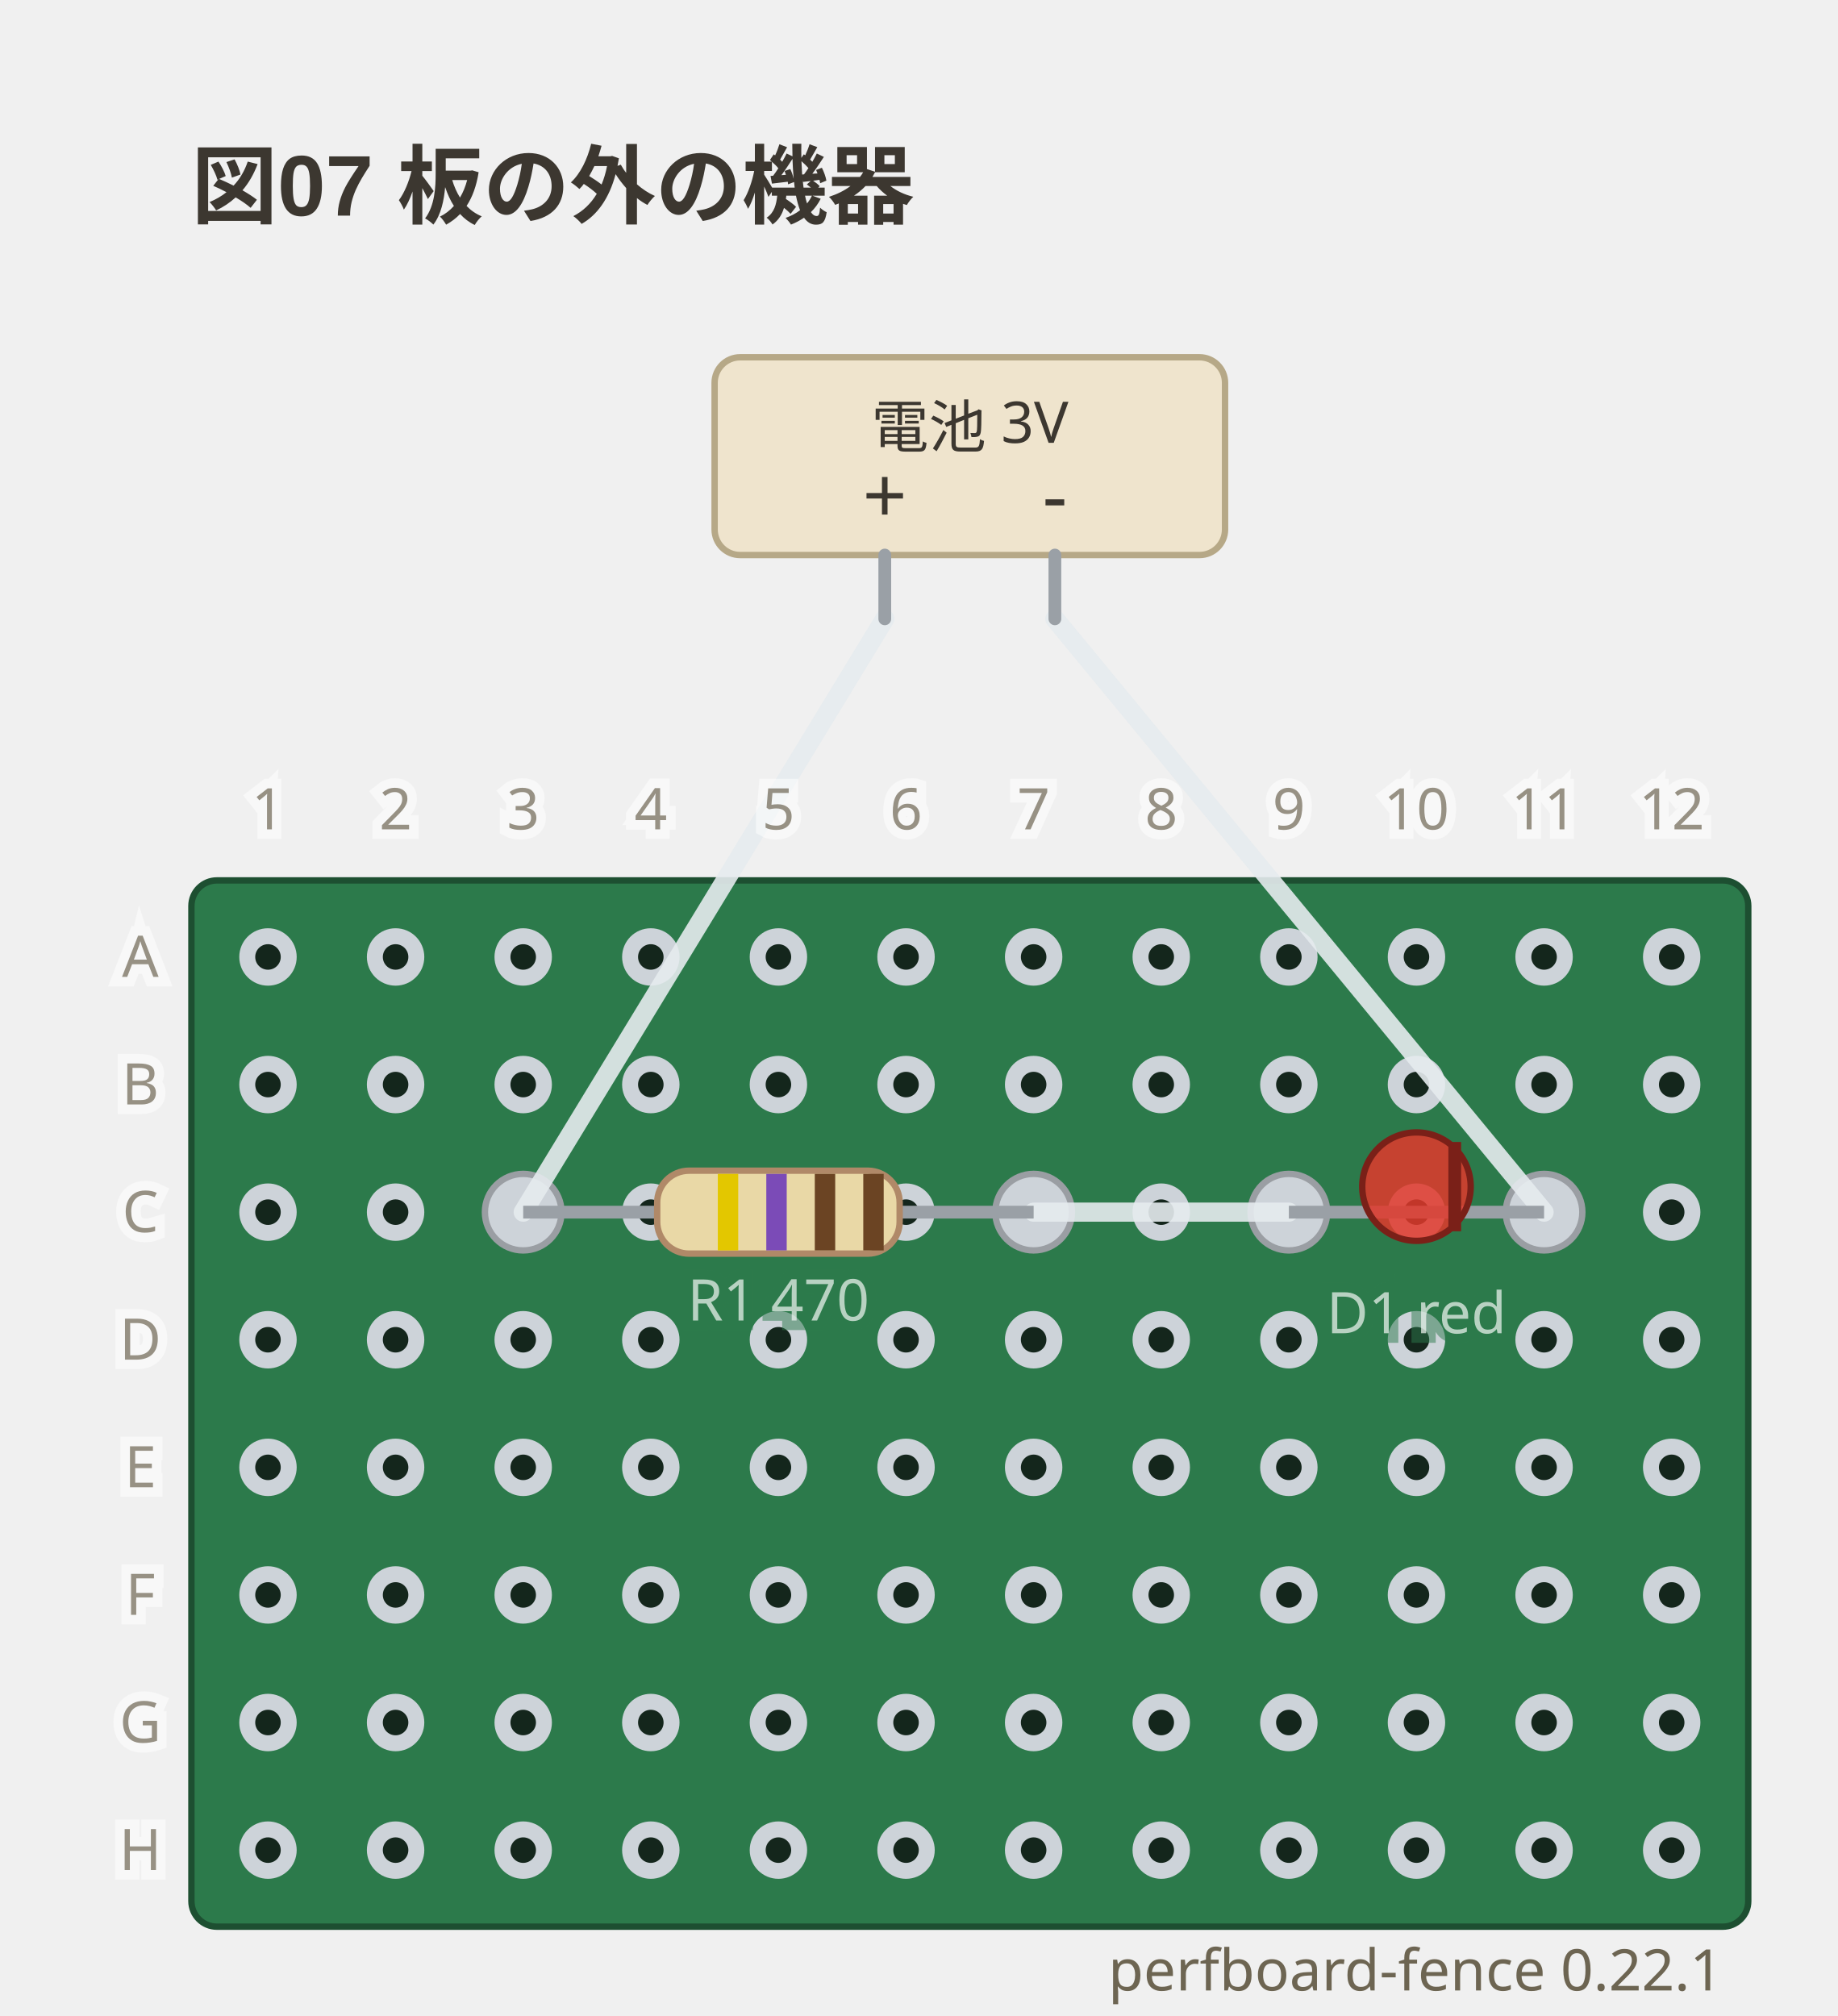
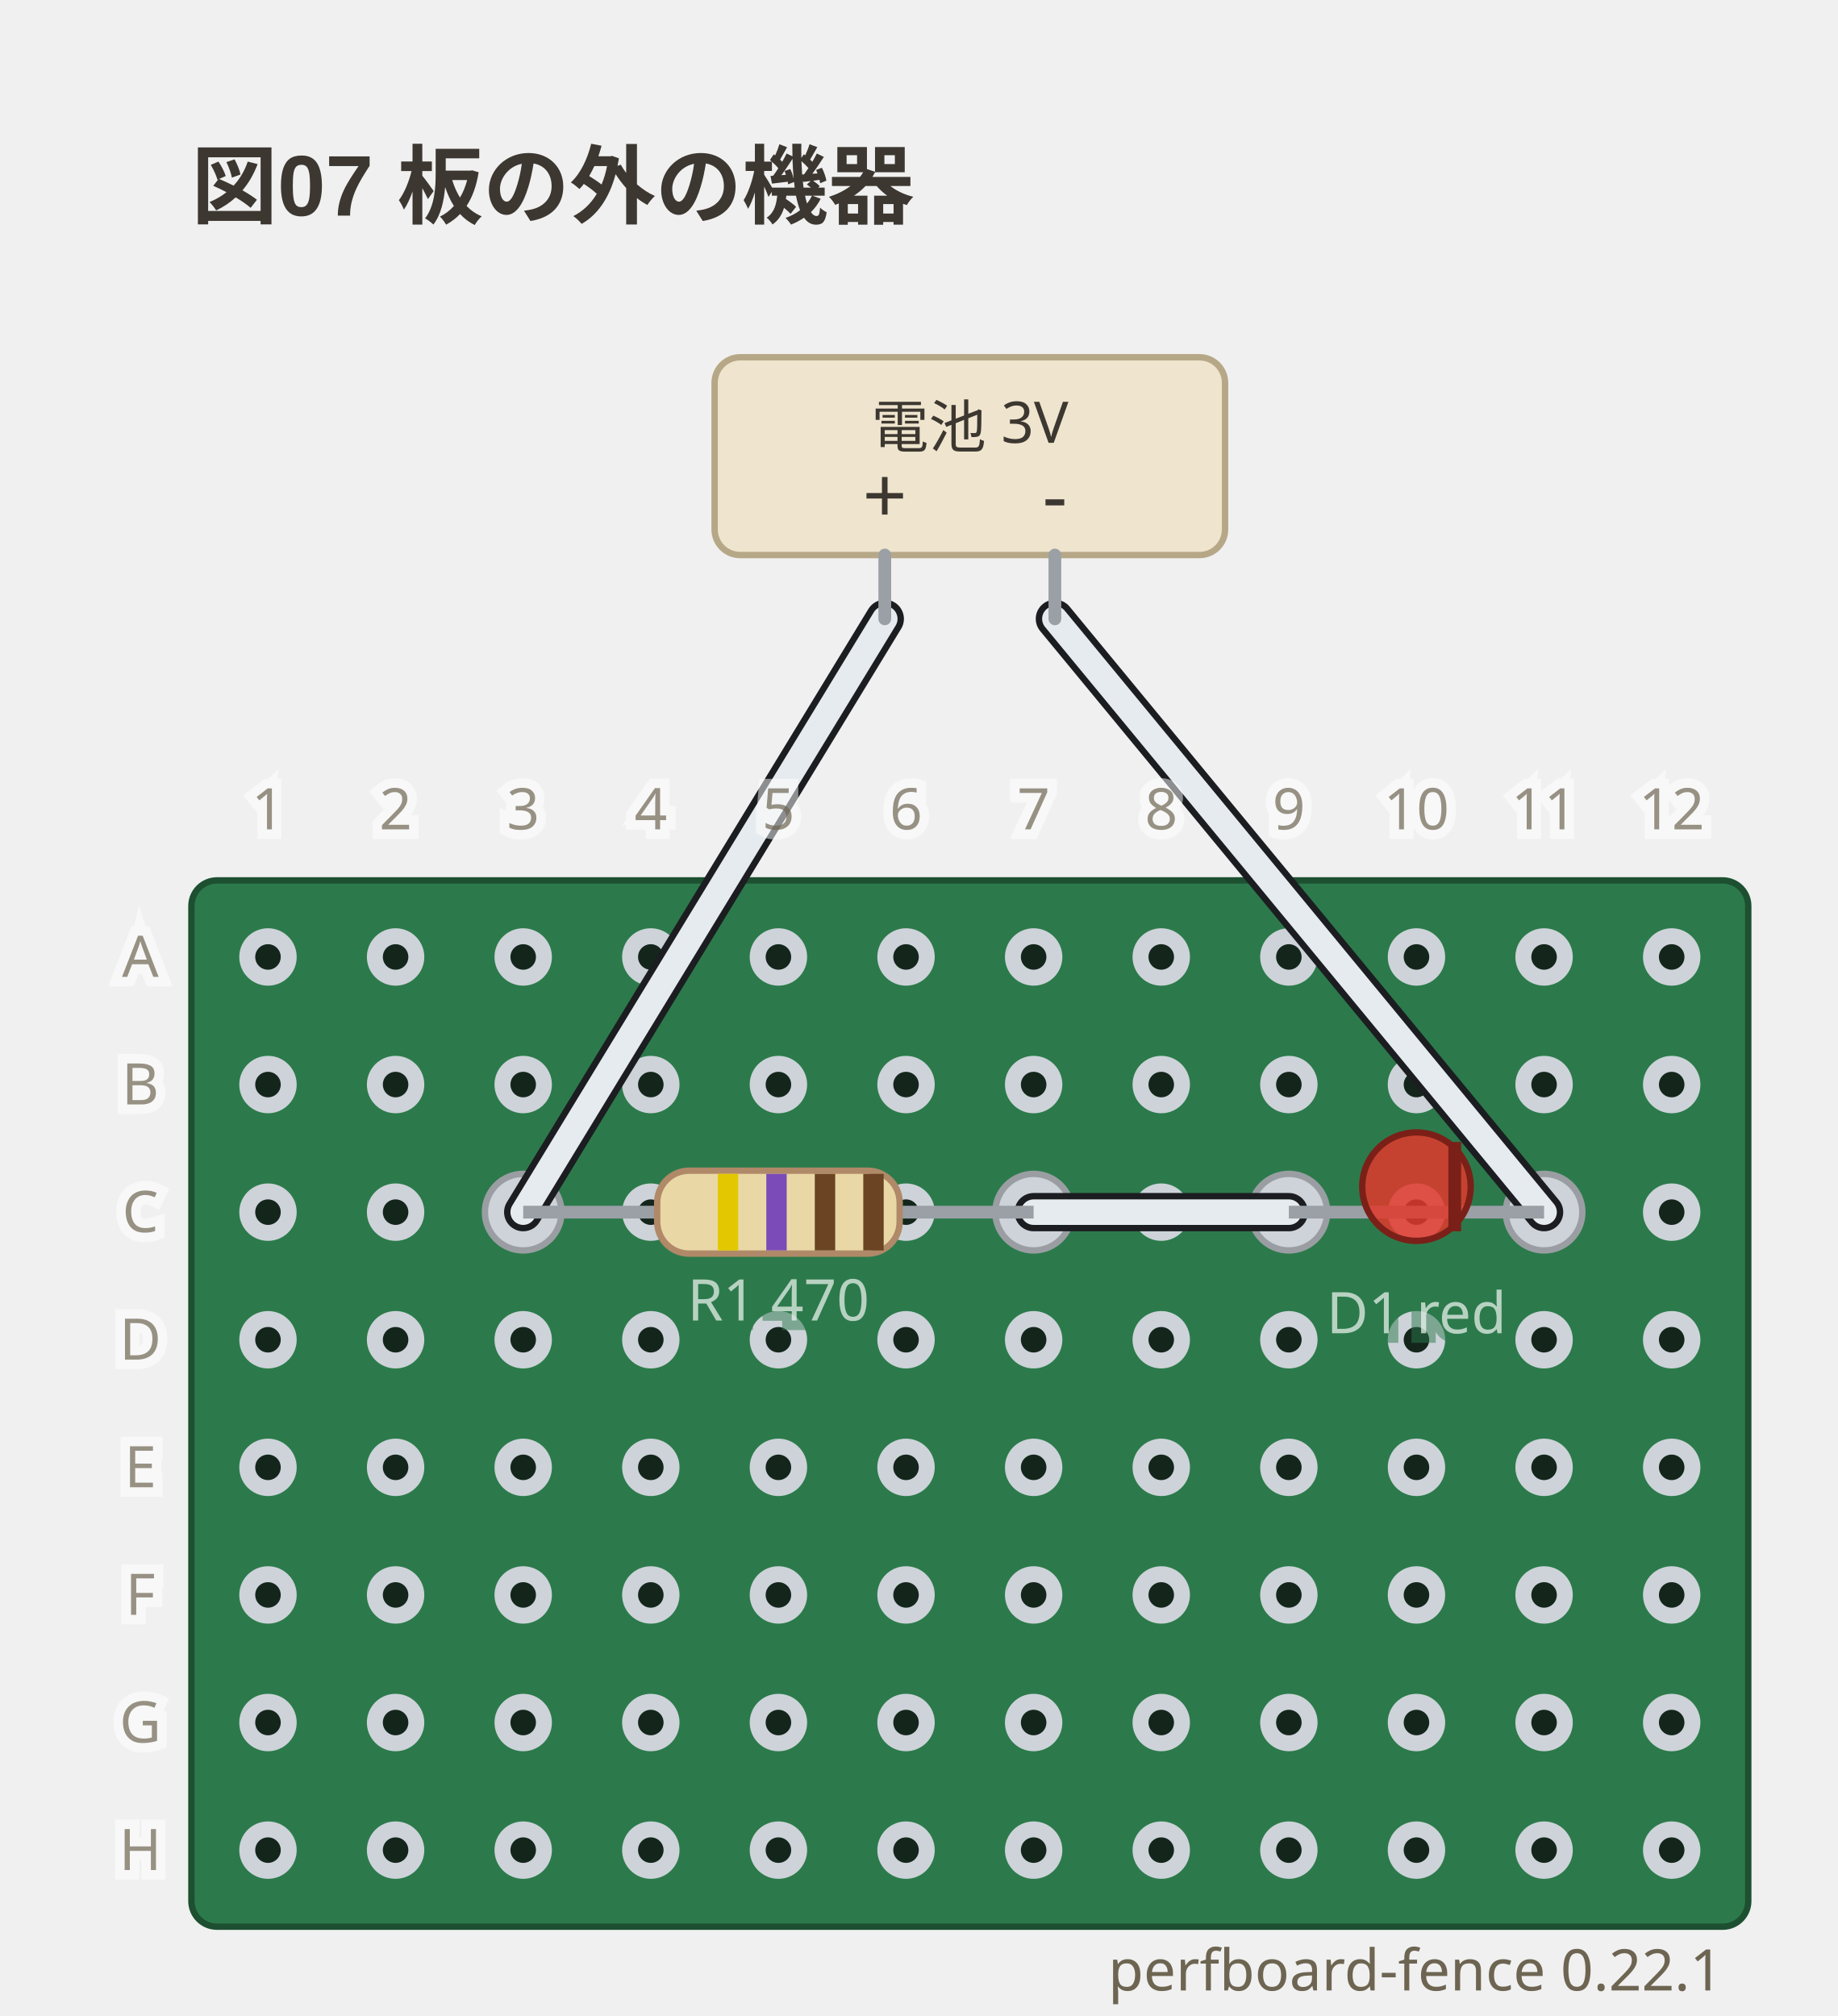
<svg xmlns="http://www.w3.org/2000/svg" viewBox="0 0 288 316" width="288" height="316" data-perfboard-fence="0.22.1" role="img">
  <text x="30" y="34" text-anchor="start" font-family="'Segoe UI', 'Helvetica Neue', Arial, 'Noto Sans', 'Hiragino Sans', 'Yu Gothic UI', 'Noto Sans CJK JP', sans-serif" fill="#3c3730" font-size="13.5" font-weight="600">図07 板の外の機器</text>
  <rect x="30" y="138" width="244" height="164" rx="4" fill="#2c7a4b" stroke="#1d4f31" stroke-width="1" />
  <circle cx="42" cy="150" r="3.25" fill="#14261c" stroke="#cdd3d9" stroke-width="2.5" />
  <circle cx="62" cy="150" r="3.25" fill="#14261c" stroke="#cdd3d9" stroke-width="2.5" />
  <circle cx="82" cy="150" r="3.25" fill="#14261c" stroke="#cdd3d9" stroke-width="2.5" />
  <circle cx="102" cy="150" r="3.25" fill="#14261c" stroke="#cdd3d9" stroke-width="2.5" />
  <circle cx="122" cy="150" r="3.25" fill="#14261c" stroke="#cdd3d9" stroke-width="2.5" />
  <circle cx="142" cy="150" r="3.25" fill="#14261c" stroke="#cdd3d9" stroke-width="2.5" />
  <circle cx="162" cy="150" r="3.25" fill="#14261c" stroke="#cdd3d9" stroke-width="2.5" />
  <circle cx="182" cy="150" r="3.25" fill="#14261c" stroke="#cdd3d9" stroke-width="2.5" />
  <circle cx="202" cy="150" r="3.25" fill="#14261c" stroke="#cdd3d9" stroke-width="2.5" />
  <circle cx="222" cy="150" r="3.25" fill="#14261c" stroke="#cdd3d9" stroke-width="2.5" />
  <circle cx="242" cy="150" r="3.25" fill="#14261c" stroke="#cdd3d9" stroke-width="2.5" />
  <circle cx="262" cy="150" r="3.25" fill="#14261c" stroke="#cdd3d9" stroke-width="2.5" />
  <circle cx="42" cy="170" r="3.25" fill="#14261c" stroke="#cdd3d9" stroke-width="2.5" />
  <circle cx="62" cy="170" r="3.25" fill="#14261c" stroke="#cdd3d9" stroke-width="2.5" />
  <circle cx="82" cy="170" r="3.25" fill="#14261c" stroke="#cdd3d9" stroke-width="2.5" />
  <circle cx="102" cy="170" r="3.25" fill="#14261c" stroke="#cdd3d9" stroke-width="2.5" />
  <circle cx="122" cy="170" r="3.25" fill="#14261c" stroke="#cdd3d9" stroke-width="2.5" />
  <circle cx="142" cy="170" r="3.25" fill="#14261c" stroke="#cdd3d9" stroke-width="2.5" />
  <circle cx="162" cy="170" r="3.25" fill="#14261c" stroke="#cdd3d9" stroke-width="2.5" />
  <circle cx="182" cy="170" r="3.25" fill="#14261c" stroke="#cdd3d9" stroke-width="2.5" />
  <circle cx="202" cy="170" r="3.25" fill="#14261c" stroke="#cdd3d9" stroke-width="2.5" />
  <circle cx="222" cy="170" r="3.25" fill="#14261c" stroke="#cdd3d9" stroke-width="2.5" />
  <circle cx="242" cy="170" r="3.25" fill="#14261c" stroke="#cdd3d9" stroke-width="2.5" />
  <circle cx="262" cy="170" r="3.25" fill="#14261c" stroke="#cdd3d9" stroke-width="2.5" />
  <circle cx="42" cy="190" r="3.25" fill="#14261c" stroke="#cdd3d9" stroke-width="2.5" />
  <circle cx="62" cy="190" r="3.25" fill="#14261c" stroke="#cdd3d9" stroke-width="2.5" />
  <circle cx="82" cy="190" r="3.25" fill="#14261c" stroke="#cdd3d9" stroke-width="2.5" />
  <circle cx="102" cy="190" r="3.25" fill="#14261c" stroke="#cdd3d9" stroke-width="2.5" />
  <circle cx="122" cy="190" r="3.25" fill="#14261c" stroke="#cdd3d9" stroke-width="2.5" />
  <circle cx="142" cy="190" r="3.25" fill="#14261c" stroke="#cdd3d9" stroke-width="2.5" />
  <circle cx="162" cy="190" r="3.25" fill="#14261c" stroke="#cdd3d9" stroke-width="2.5" />
  <circle cx="182" cy="190" r="3.25" fill="#14261c" stroke="#cdd3d9" stroke-width="2.5" />
  <circle cx="202" cy="190" r="3.25" fill="#14261c" stroke="#cdd3d9" stroke-width="2.5" />
  <circle cx="222" cy="190" r="3.25" fill="#14261c" stroke="#cdd3d9" stroke-width="2.5" />
  <circle cx="242" cy="190" r="3.25" fill="#14261c" stroke="#cdd3d9" stroke-width="2.5" />
  <circle cx="262" cy="190" r="3.25" fill="#14261c" stroke="#cdd3d9" stroke-width="2.5" />
  <circle cx="42" cy="210" r="3.25" fill="#14261c" stroke="#cdd3d9" stroke-width="2.5" />
  <circle cx="62" cy="210" r="3.25" fill="#14261c" stroke="#cdd3d9" stroke-width="2.5" />
  <circle cx="82" cy="210" r="3.25" fill="#14261c" stroke="#cdd3d9" stroke-width="2.5" />
  <circle cx="102" cy="210" r="3.25" fill="#14261c" stroke="#cdd3d9" stroke-width="2.5" />
  <circle cx="122" cy="210" r="3.25" fill="#14261c" stroke="#cdd3d9" stroke-width="2.5" />
  <circle cx="142" cy="210" r="3.25" fill="#14261c" stroke="#cdd3d9" stroke-width="2.5" />
  <circle cx="162" cy="210" r="3.25" fill="#14261c" stroke="#cdd3d9" stroke-width="2.5" />
  <circle cx="182" cy="210" r="3.25" fill="#14261c" stroke="#cdd3d9" stroke-width="2.5" />
  <circle cx="202" cy="210" r="3.25" fill="#14261c" stroke="#cdd3d9" stroke-width="2.5" />
  <circle cx="222" cy="210" r="3.25" fill="#14261c" stroke="#cdd3d9" stroke-width="2.5" />
  <circle cx="242" cy="210" r="3.25" fill="#14261c" stroke="#cdd3d9" stroke-width="2.5" />
  <circle cx="262" cy="210" r="3.25" fill="#14261c" stroke="#cdd3d9" stroke-width="2.5" />
  <circle cx="42" cy="230" r="3.25" fill="#14261c" stroke="#cdd3d9" stroke-width="2.5" />
  <circle cx="62" cy="230" r="3.25" fill="#14261c" stroke="#cdd3d9" stroke-width="2.5" />
  <circle cx="82" cy="230" r="3.25" fill="#14261c" stroke="#cdd3d9" stroke-width="2.5" />
  <circle cx="102" cy="230" r="3.25" fill="#14261c" stroke="#cdd3d9" stroke-width="2.5" />
  <circle cx="122" cy="230" r="3.25" fill="#14261c" stroke="#cdd3d9" stroke-width="2.5" />
  <circle cx="142" cy="230" r="3.25" fill="#14261c" stroke="#cdd3d9" stroke-width="2.5" />
  <circle cx="162" cy="230" r="3.25" fill="#14261c" stroke="#cdd3d9" stroke-width="2.5" />
  <circle cx="182" cy="230" r="3.25" fill="#14261c" stroke="#cdd3d9" stroke-width="2.5" />
  <circle cx="202" cy="230" r="3.25" fill="#14261c" stroke="#cdd3d9" stroke-width="2.5" />
  <circle cx="222" cy="230" r="3.25" fill="#14261c" stroke="#cdd3d9" stroke-width="2.5" />
  <circle cx="242" cy="230" r="3.25" fill="#14261c" stroke="#cdd3d9" stroke-width="2.5" />
  <circle cx="262" cy="230" r="3.25" fill="#14261c" stroke="#cdd3d9" stroke-width="2.5" />
  <circle cx="42" cy="250" r="3.25" fill="#14261c" stroke="#cdd3d9" stroke-width="2.5" />
  <circle cx="62" cy="250" r="3.25" fill="#14261c" stroke="#cdd3d9" stroke-width="2.5" />
  <circle cx="82" cy="250" r="3.25" fill="#14261c" stroke="#cdd3d9" stroke-width="2.5" />
  <circle cx="102" cy="250" r="3.25" fill="#14261c" stroke="#cdd3d9" stroke-width="2.5" />
  <circle cx="122" cy="250" r="3.25" fill="#14261c" stroke="#cdd3d9" stroke-width="2.5" />
  <circle cx="142" cy="250" r="3.25" fill="#14261c" stroke="#cdd3d9" stroke-width="2.5" />
  <circle cx="162" cy="250" r="3.25" fill="#14261c" stroke="#cdd3d9" stroke-width="2.5" />
  <circle cx="182" cy="250" r="3.25" fill="#14261c" stroke="#cdd3d9" stroke-width="2.5" />
  <circle cx="202" cy="250" r="3.25" fill="#14261c" stroke="#cdd3d9" stroke-width="2.5" />
  <circle cx="222" cy="250" r="3.25" fill="#14261c" stroke="#cdd3d9" stroke-width="2.5" />
  <circle cx="242" cy="250" r="3.25" fill="#14261c" stroke="#cdd3d9" stroke-width="2.5" />
  <circle cx="262" cy="250" r="3.25" fill="#14261c" stroke="#cdd3d9" stroke-width="2.5" />
  <circle cx="42" cy="270" r="3.25" fill="#14261c" stroke="#cdd3d9" stroke-width="2.5" />
  <circle cx="62" cy="270" r="3.25" fill="#14261c" stroke="#cdd3d9" stroke-width="2.5" />
  <circle cx="82" cy="270" r="3.25" fill="#14261c" stroke="#cdd3d9" stroke-width="2.5" />
  <circle cx="102" cy="270" r="3.25" fill="#14261c" stroke="#cdd3d9" stroke-width="2.5" />
  <circle cx="122" cy="270" r="3.25" fill="#14261c" stroke="#cdd3d9" stroke-width="2.5" />
  <circle cx="142" cy="270" r="3.25" fill="#14261c" stroke="#cdd3d9" stroke-width="2.5" />
  <circle cx="162" cy="270" r="3.25" fill="#14261c" stroke="#cdd3d9" stroke-width="2.5" />
  <circle cx="182" cy="270" r="3.25" fill="#14261c" stroke="#cdd3d9" stroke-width="2.5" />
  <circle cx="202" cy="270" r="3.25" fill="#14261c" stroke="#cdd3d9" stroke-width="2.5" />
  <circle cx="222" cy="270" r="3.25" fill="#14261c" stroke="#cdd3d9" stroke-width="2.5" />
  <circle cx="242" cy="270" r="3.25" fill="#14261c" stroke="#cdd3d9" stroke-width="2.5" />
  <circle cx="262" cy="270" r="3.25" fill="#14261c" stroke="#cdd3d9" stroke-width="2.5" />
  <circle cx="42" cy="290" r="3.25" fill="#14261c" stroke="#cdd3d9" stroke-width="2.5" />
  <circle cx="62" cy="290" r="3.25" fill="#14261c" stroke="#cdd3d9" stroke-width="2.5" />
  <circle cx="82" cy="290" r="3.25" fill="#14261c" stroke="#cdd3d9" stroke-width="2.5" />
  <circle cx="102" cy="290" r="3.25" fill="#14261c" stroke="#cdd3d9" stroke-width="2.5" />
  <circle cx="122" cy="290" r="3.25" fill="#14261c" stroke="#cdd3d9" stroke-width="2.5" />
  <circle cx="142" cy="290" r="3.25" fill="#14261c" stroke="#cdd3d9" stroke-width="2.5" />
  <circle cx="162" cy="290" r="3.25" fill="#14261c" stroke="#cdd3d9" stroke-width="2.5" />
  <circle cx="182" cy="290" r="3.25" fill="#14261c" stroke="#cdd3d9" stroke-width="2.5" />
  <circle cx="202" cy="290" r="3.25" fill="#14261c" stroke="#cdd3d9" stroke-width="2.5" />
  <circle cx="222" cy="290" r="3.25" fill="#14261c" stroke="#cdd3d9" stroke-width="2.5" />
  <circle cx="242" cy="290" r="3.25" fill="#14261c" stroke="#cdd3d9" stroke-width="2.5" />
  <circle cx="262" cy="290" r="3.25" fill="#14261c" stroke="#cdd3d9" stroke-width="2.5" />
  <circle cx="82" cy="190" r="6" fill="#cdd3d9" stroke="#9a9ea3" stroke-width="1" />
  <circle cx="162" cy="190" r="6" fill="#cdd3d9" stroke="#9a9ea3" stroke-width="1" />
  <circle cx="202" cy="190" r="6" fill="#cdd3d9" stroke="#9a9ea3" stroke-width="1" />
  <circle cx="242" cy="190" r="6" fill="#cdd3d9" stroke="#9a9ea3" stroke-width="1" />
-   <line x1="162" y1="190" x2="202" y2="190" stroke="#e6ebef" stroke-width="3" stroke-linecap="round" stroke-opacity="0.9" />
-   <line x1="138.67" y1="97" x2="82" y2="190" stroke="#e6ebef" stroke-width="3" stroke-linecap="round" stroke-opacity="0.9" />
-   <line x1="165.33" y1="97" x2="242" y2="190" stroke="#e6ebef" stroke-width="3" stroke-linecap="round" stroke-opacity="0.9" />
+   <line x1="162" y1="190" x2="202" y2="190" class="cf-wire-outline" stroke="#1b1d21" stroke-width="6" stroke-linecap="round" pointer-events="none" />
+   <line x1="162" y1="190" x2="202" y2="190" stroke="#e6ebef" stroke-width="4" stroke-linecap="round" stroke-opacity="1" />
+   <line x1="138.67" y1="97" x2="82" y2="190" class="cf-wire-outline" stroke="#1b1d21" stroke-width="6" stroke-linecap="round" pointer-events="none" />
+   <line x1="165.33" y1="97" x2="242" y2="190" class="cf-wire-outline" stroke="#1b1d21" stroke-width="6" stroke-linecap="round" pointer-events="none" />
+   <line x1="138.67" y1="97" x2="82" y2="190" stroke="#e6ebef" stroke-width="4" stroke-linecap="round" stroke-opacity="1" />
+   <line x1="165.33" y1="97" x2="242" y2="190" stroke="#e6ebef" stroke-width="4" stroke-linecap="round" stroke-opacity="1" />
  <rect x="112" y="56" width="80" height="31" rx="4" fill="#efe4cd" stroke="#b6a887" stroke-width="1" />
  <line x1="138.67" y1="87" x2="138.67" y2="97" stroke="#9aa0a6" stroke-width="2" stroke-linecap="round" />
  <text x="138.67" y="82" text-anchor="middle" font-family="ui-sans-serif, system-ui, sans-serif" fill="#3c3730" font-size="12.15">+</text>
  <line x1="165.33" y1="87" x2="165.33" y2="97" stroke="#9aa0a6" stroke-width="2" stroke-linecap="round" />
  <text x="165.33" y="82" text-anchor="middle" font-family="ui-sans-serif, system-ui, sans-serif" fill="#3c3730" font-size="12.15">-</text>
  <text x="152" y="67" text-anchor="middle" font-family="ui-sans-serif, system-ui, sans-serif" fill="#3c3730" font-size="9" dominant-baseline="middle">電池 3V</text>
  <line x1="82" y1="190" x2="162" y2="190" stroke="#9aa0a6" stroke-width="2" />
  <g transform="translate(122 190) rotate(0)">
    <rect x="-19" y="-6.5" width="38" height="13" rx="5" fill="#e9d8a6" stroke="#b08968" />
    <rect x="-9.5" y="-6" width="3.2" height="12" fill="#e3c700" />
    <rect x="-1.9" y="-6" width="3.2" height="12" fill="#7b4bb7" />
    <rect x="5.7" y="-6" width="3.2" height="12" fill="#6b4423" />
    <rect x="13.3" y="-6" width="3.2" height="12" fill="#6b4423" />
  </g>
  <text x="122" y="206.98" text-anchor="middle" font-family="ui-sans-serif, system-ui, sans-serif" stroke="#2c7a4b" stroke-width="3" fill="#2c7a4b" font-size="9" opacity="0.5" aria-hidden="true">R1 470</text>
  <text x="122" y="206.98" text-anchor="middle" font-family="ui-sans-serif, system-ui, sans-serif" fill="#f4f8f5" font-size="9" opacity="0.7">R1 470</text>
  <line x1="202" y1="190" x2="242" y2="190" stroke="#9aa0a6" stroke-width="2" />
  <g transform="translate(222 190) rotate(0)">
    <circle cx="0" cy="-4" r="8.5" fill="#e0392c" fill-opacity="0.85" stroke="#7a2018" />
    <line x1="6" y1="-11" x2="6" y2="3" stroke="#7a2018" stroke-width="2" />
  </g>
  <text x="222" y="208.98" text-anchor="middle" font-family="ui-sans-serif, system-ui, sans-serif" stroke="#2c7a4b" stroke-width="3" fill="#2c7a4b" font-size="9" opacity="0.5" aria-hidden="true">D1 red</text>
  <text x="222" y="208.98" text-anchor="middle" font-family="ui-sans-serif, system-ui, sans-serif" fill="#f4f8f5" font-size="9" opacity="0.7">D1 red</text>
  <text x="22" y="150" text-anchor="middle" font-family="ui-sans-serif, system-ui, sans-serif" stroke="#ffffff" stroke-width="3" fill="#ffffff" font-size="9" dominant-baseline="middle" opacity="0.5" aria-hidden="true">A</text>
  <text x="22" y="150" text-anchor="middle" font-family="ui-sans-serif, system-ui, sans-serif" fill="#6d6552" font-size="9" dominant-baseline="middle" opacity="0.7">A</text>
  <text x="22" y="170" text-anchor="middle" font-family="ui-sans-serif, system-ui, sans-serif" stroke="#ffffff" stroke-width="3" fill="#ffffff" font-size="9" dominant-baseline="middle" opacity="0.5" aria-hidden="true">B</text>
  <text x="22" y="170" text-anchor="middle" font-family="ui-sans-serif, system-ui, sans-serif" fill="#6d6552" font-size="9" dominant-baseline="middle" opacity="0.7">B</text>
  <text x="22" y="190" text-anchor="middle" font-family="ui-sans-serif, system-ui, sans-serif" stroke="#ffffff" stroke-width="3" fill="#ffffff" font-size="9" dominant-baseline="middle" opacity="0.5" aria-hidden="true">C</text>
  <text x="22" y="190" text-anchor="middle" font-family="ui-sans-serif, system-ui, sans-serif" fill="#6d6552" font-size="9" dominant-baseline="middle" opacity="0.7">C</text>
  <text x="22" y="210" text-anchor="middle" font-family="ui-sans-serif, system-ui, sans-serif" stroke="#ffffff" stroke-width="3" fill="#ffffff" font-size="9" dominant-baseline="middle" opacity="0.5" aria-hidden="true">D</text>
  <text x="22" y="210" text-anchor="middle" font-family="ui-sans-serif, system-ui, sans-serif" fill="#6d6552" font-size="9" dominant-baseline="middle" opacity="0.7">D</text>
  <text x="22" y="230" text-anchor="middle" font-family="ui-sans-serif, system-ui, sans-serif" stroke="#ffffff" stroke-width="3" fill="#ffffff" font-size="9" dominant-baseline="middle" opacity="0.5" aria-hidden="true">E</text>
  <text x="22" y="230" text-anchor="middle" font-family="ui-sans-serif, system-ui, sans-serif" fill="#6d6552" font-size="9" dominant-baseline="middle" opacity="0.7">E</text>
  <text x="22" y="250" text-anchor="middle" font-family="ui-sans-serif, system-ui, sans-serif" stroke="#ffffff" stroke-width="3" fill="#ffffff" font-size="9" dominant-baseline="middle" opacity="0.5" aria-hidden="true">F</text>
  <text x="22" y="250" text-anchor="middle" font-family="ui-sans-serif, system-ui, sans-serif" fill="#6d6552" font-size="9" dominant-baseline="middle" opacity="0.7">F</text>
  <text x="22" y="270" text-anchor="middle" font-family="ui-sans-serif, system-ui, sans-serif" stroke="#ffffff" stroke-width="3" fill="#ffffff" font-size="9" dominant-baseline="middle" opacity="0.5" aria-hidden="true">G</text>
  <text x="22" y="270" text-anchor="middle" font-family="ui-sans-serif, system-ui, sans-serif" fill="#6d6552" font-size="9" dominant-baseline="middle" opacity="0.7">G</text>
  <text x="22" y="290" text-anchor="middle" font-family="ui-sans-serif, system-ui, sans-serif" stroke="#ffffff" stroke-width="3" fill="#ffffff" font-size="9" dominant-baseline="middle" opacity="0.5" aria-hidden="true">H</text>
  <text x="22" y="290" text-anchor="middle" font-family="ui-sans-serif, system-ui, sans-serif" fill="#6d6552" font-size="9" dominant-baseline="middle" opacity="0.7">H</text>
  <text x="42" y="130" text-anchor="middle" font-family="ui-sans-serif, system-ui, sans-serif" stroke="#ffffff" stroke-width="3" fill="#ffffff" font-size="9" opacity="0.5" aria-hidden="true">1</text>
  <text x="42" y="130" text-anchor="middle" font-family="ui-sans-serif, system-ui, sans-serif" fill="#6d6552" font-size="9" opacity="0.7">1</text>
  <text x="62" y="130" text-anchor="middle" font-family="ui-sans-serif, system-ui, sans-serif" stroke="#ffffff" stroke-width="3" fill="#ffffff" font-size="9" opacity="0.5" aria-hidden="true">2</text>
  <text x="62" y="130" text-anchor="middle" font-family="ui-sans-serif, system-ui, sans-serif" fill="#6d6552" font-size="9" opacity="0.7">2</text>
  <text x="82" y="130" text-anchor="middle" font-family="ui-sans-serif, system-ui, sans-serif" stroke="#ffffff" stroke-width="3" fill="#ffffff" font-size="9" opacity="0.5" aria-hidden="true">3</text>
  <text x="82" y="130" text-anchor="middle" font-family="ui-sans-serif, system-ui, sans-serif" fill="#6d6552" font-size="9" opacity="0.7">3</text>
  <text x="102" y="130" text-anchor="middle" font-family="ui-sans-serif, system-ui, sans-serif" stroke="#ffffff" stroke-width="3" fill="#ffffff" font-size="9" opacity="0.5" aria-hidden="true">4</text>
  <text x="102" y="130" text-anchor="middle" font-family="ui-sans-serif, system-ui, sans-serif" fill="#6d6552" font-size="9" opacity="0.7">4</text>
  <text x="122" y="130" text-anchor="middle" font-family="ui-sans-serif, system-ui, sans-serif" stroke="#ffffff" stroke-width="3" fill="#ffffff" font-size="9" opacity="0.5" aria-hidden="true">5</text>
  <text x="122" y="130" text-anchor="middle" font-family="ui-sans-serif, system-ui, sans-serif" fill="#6d6552" font-size="9" opacity="0.7">5</text>
  <text x="142" y="130" text-anchor="middle" font-family="ui-sans-serif, system-ui, sans-serif" stroke="#ffffff" stroke-width="3" fill="#ffffff" font-size="9" opacity="0.5" aria-hidden="true">6</text>
  <text x="142" y="130" text-anchor="middle" font-family="ui-sans-serif, system-ui, sans-serif" fill="#6d6552" font-size="9" opacity="0.7">6</text>
  <text x="162" y="130" text-anchor="middle" font-family="ui-sans-serif, system-ui, sans-serif" stroke="#ffffff" stroke-width="3" fill="#ffffff" font-size="9" opacity="0.5" aria-hidden="true">7</text>
  <text x="162" y="130" text-anchor="middle" font-family="ui-sans-serif, system-ui, sans-serif" fill="#6d6552" font-size="9" opacity="0.7">7</text>
  <text x="182" y="130" text-anchor="middle" font-family="ui-sans-serif, system-ui, sans-serif" stroke="#ffffff" stroke-width="3" fill="#ffffff" font-size="9" opacity="0.5" aria-hidden="true">8</text>
  <text x="182" y="130" text-anchor="middle" font-family="ui-sans-serif, system-ui, sans-serif" fill="#6d6552" font-size="9" opacity="0.7">8</text>
  <text x="202" y="130" text-anchor="middle" font-family="ui-sans-serif, system-ui, sans-serif" stroke="#ffffff" stroke-width="3" fill="#ffffff" font-size="9" opacity="0.5" aria-hidden="true">9</text>
  <text x="202" y="130" text-anchor="middle" font-family="ui-sans-serif, system-ui, sans-serif" fill="#6d6552" font-size="9" opacity="0.7">9</text>
  <text x="222" y="130" text-anchor="middle" font-family="ui-sans-serif, system-ui, sans-serif" stroke="#ffffff" stroke-width="3" fill="#ffffff" font-size="9" opacity="0.5" aria-hidden="true">10</text>
  <text x="222" y="130" text-anchor="middle" font-family="ui-sans-serif, system-ui, sans-serif" fill="#6d6552" font-size="9" opacity="0.7">10</text>
  <text x="242" y="130" text-anchor="middle" font-family="ui-sans-serif, system-ui, sans-serif" stroke="#ffffff" stroke-width="3" fill="#ffffff" font-size="9" opacity="0.5" aria-hidden="true">11</text>
  <text x="242" y="130" text-anchor="middle" font-family="ui-sans-serif, system-ui, sans-serif" fill="#6d6552" font-size="9" opacity="0.7">11</text>
  <text x="262" y="130" text-anchor="middle" font-family="ui-sans-serif, system-ui, sans-serif" stroke="#ffffff" stroke-width="3" fill="#ffffff" font-size="9" opacity="0.5" aria-hidden="true">12</text>
  <text x="262" y="130" text-anchor="middle" font-family="ui-sans-serif, system-ui, sans-serif" fill="#6d6552" font-size="9" opacity="0.7">12</text>
  <text x="270" y="312" text-anchor="end" font-family="ui-sans-serif, system-ui, sans-serif" fill="#6d6552" font-size="9">perfboard-fence 0.22.1</text>
</svg>
